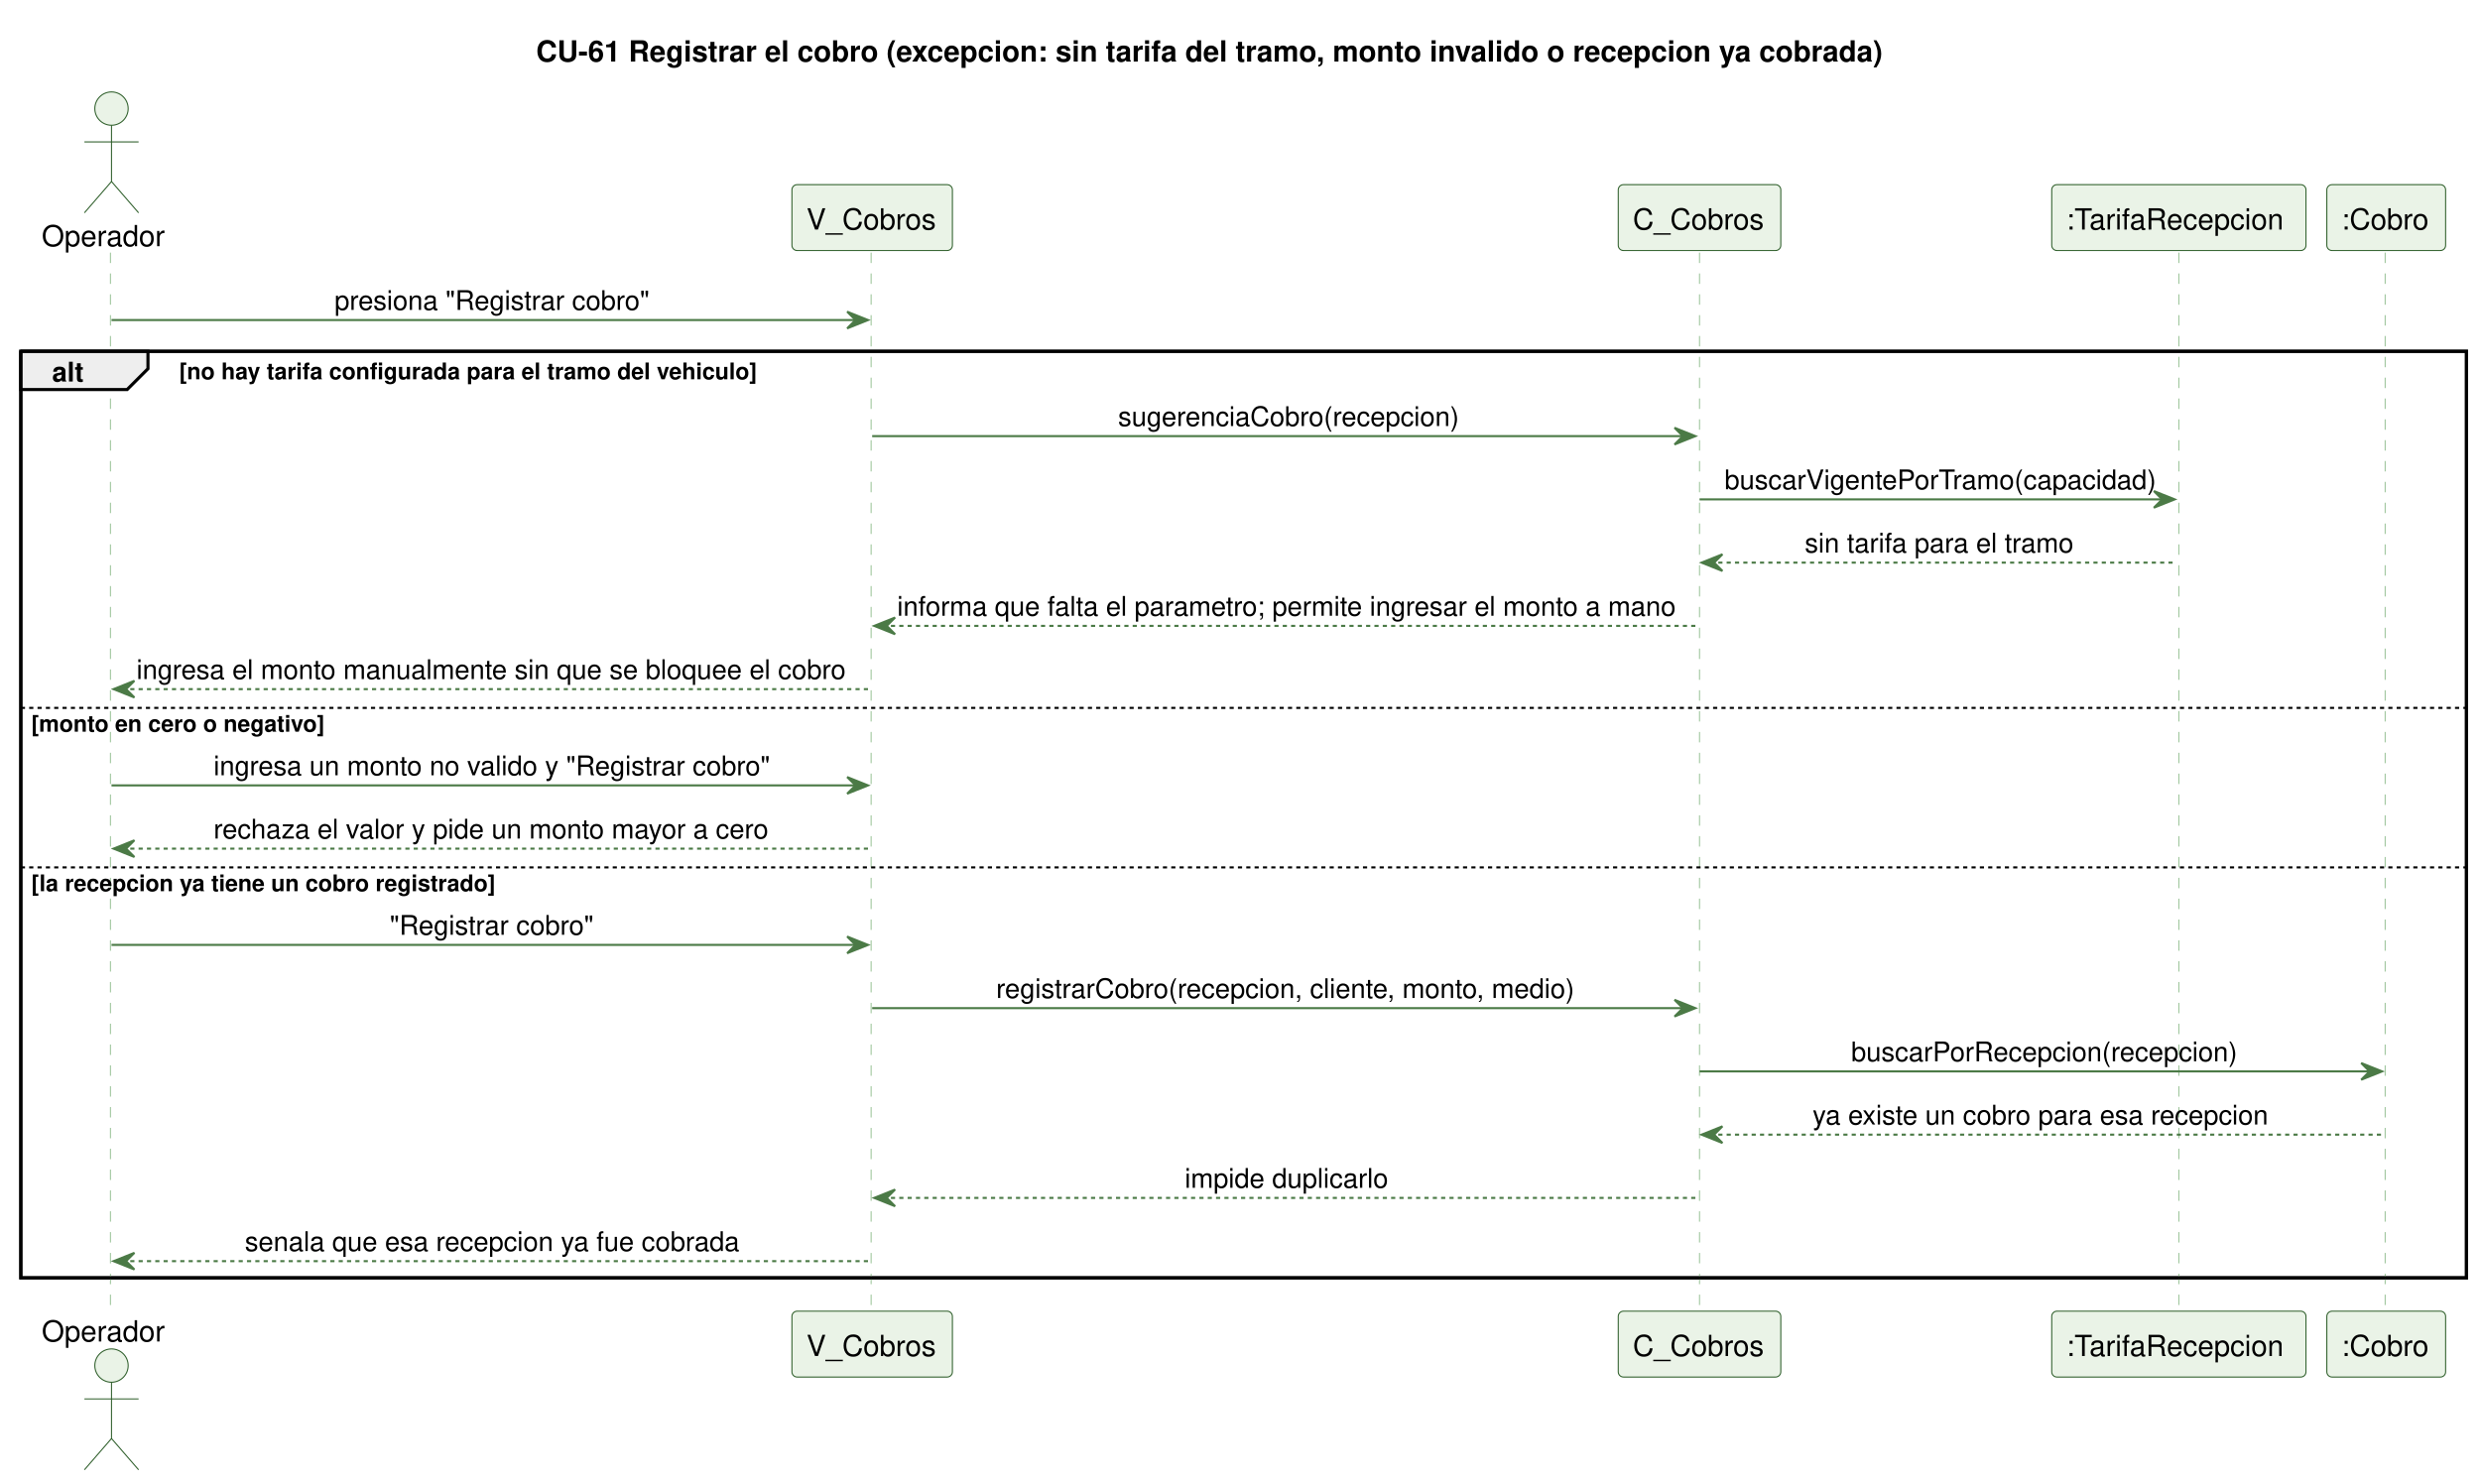
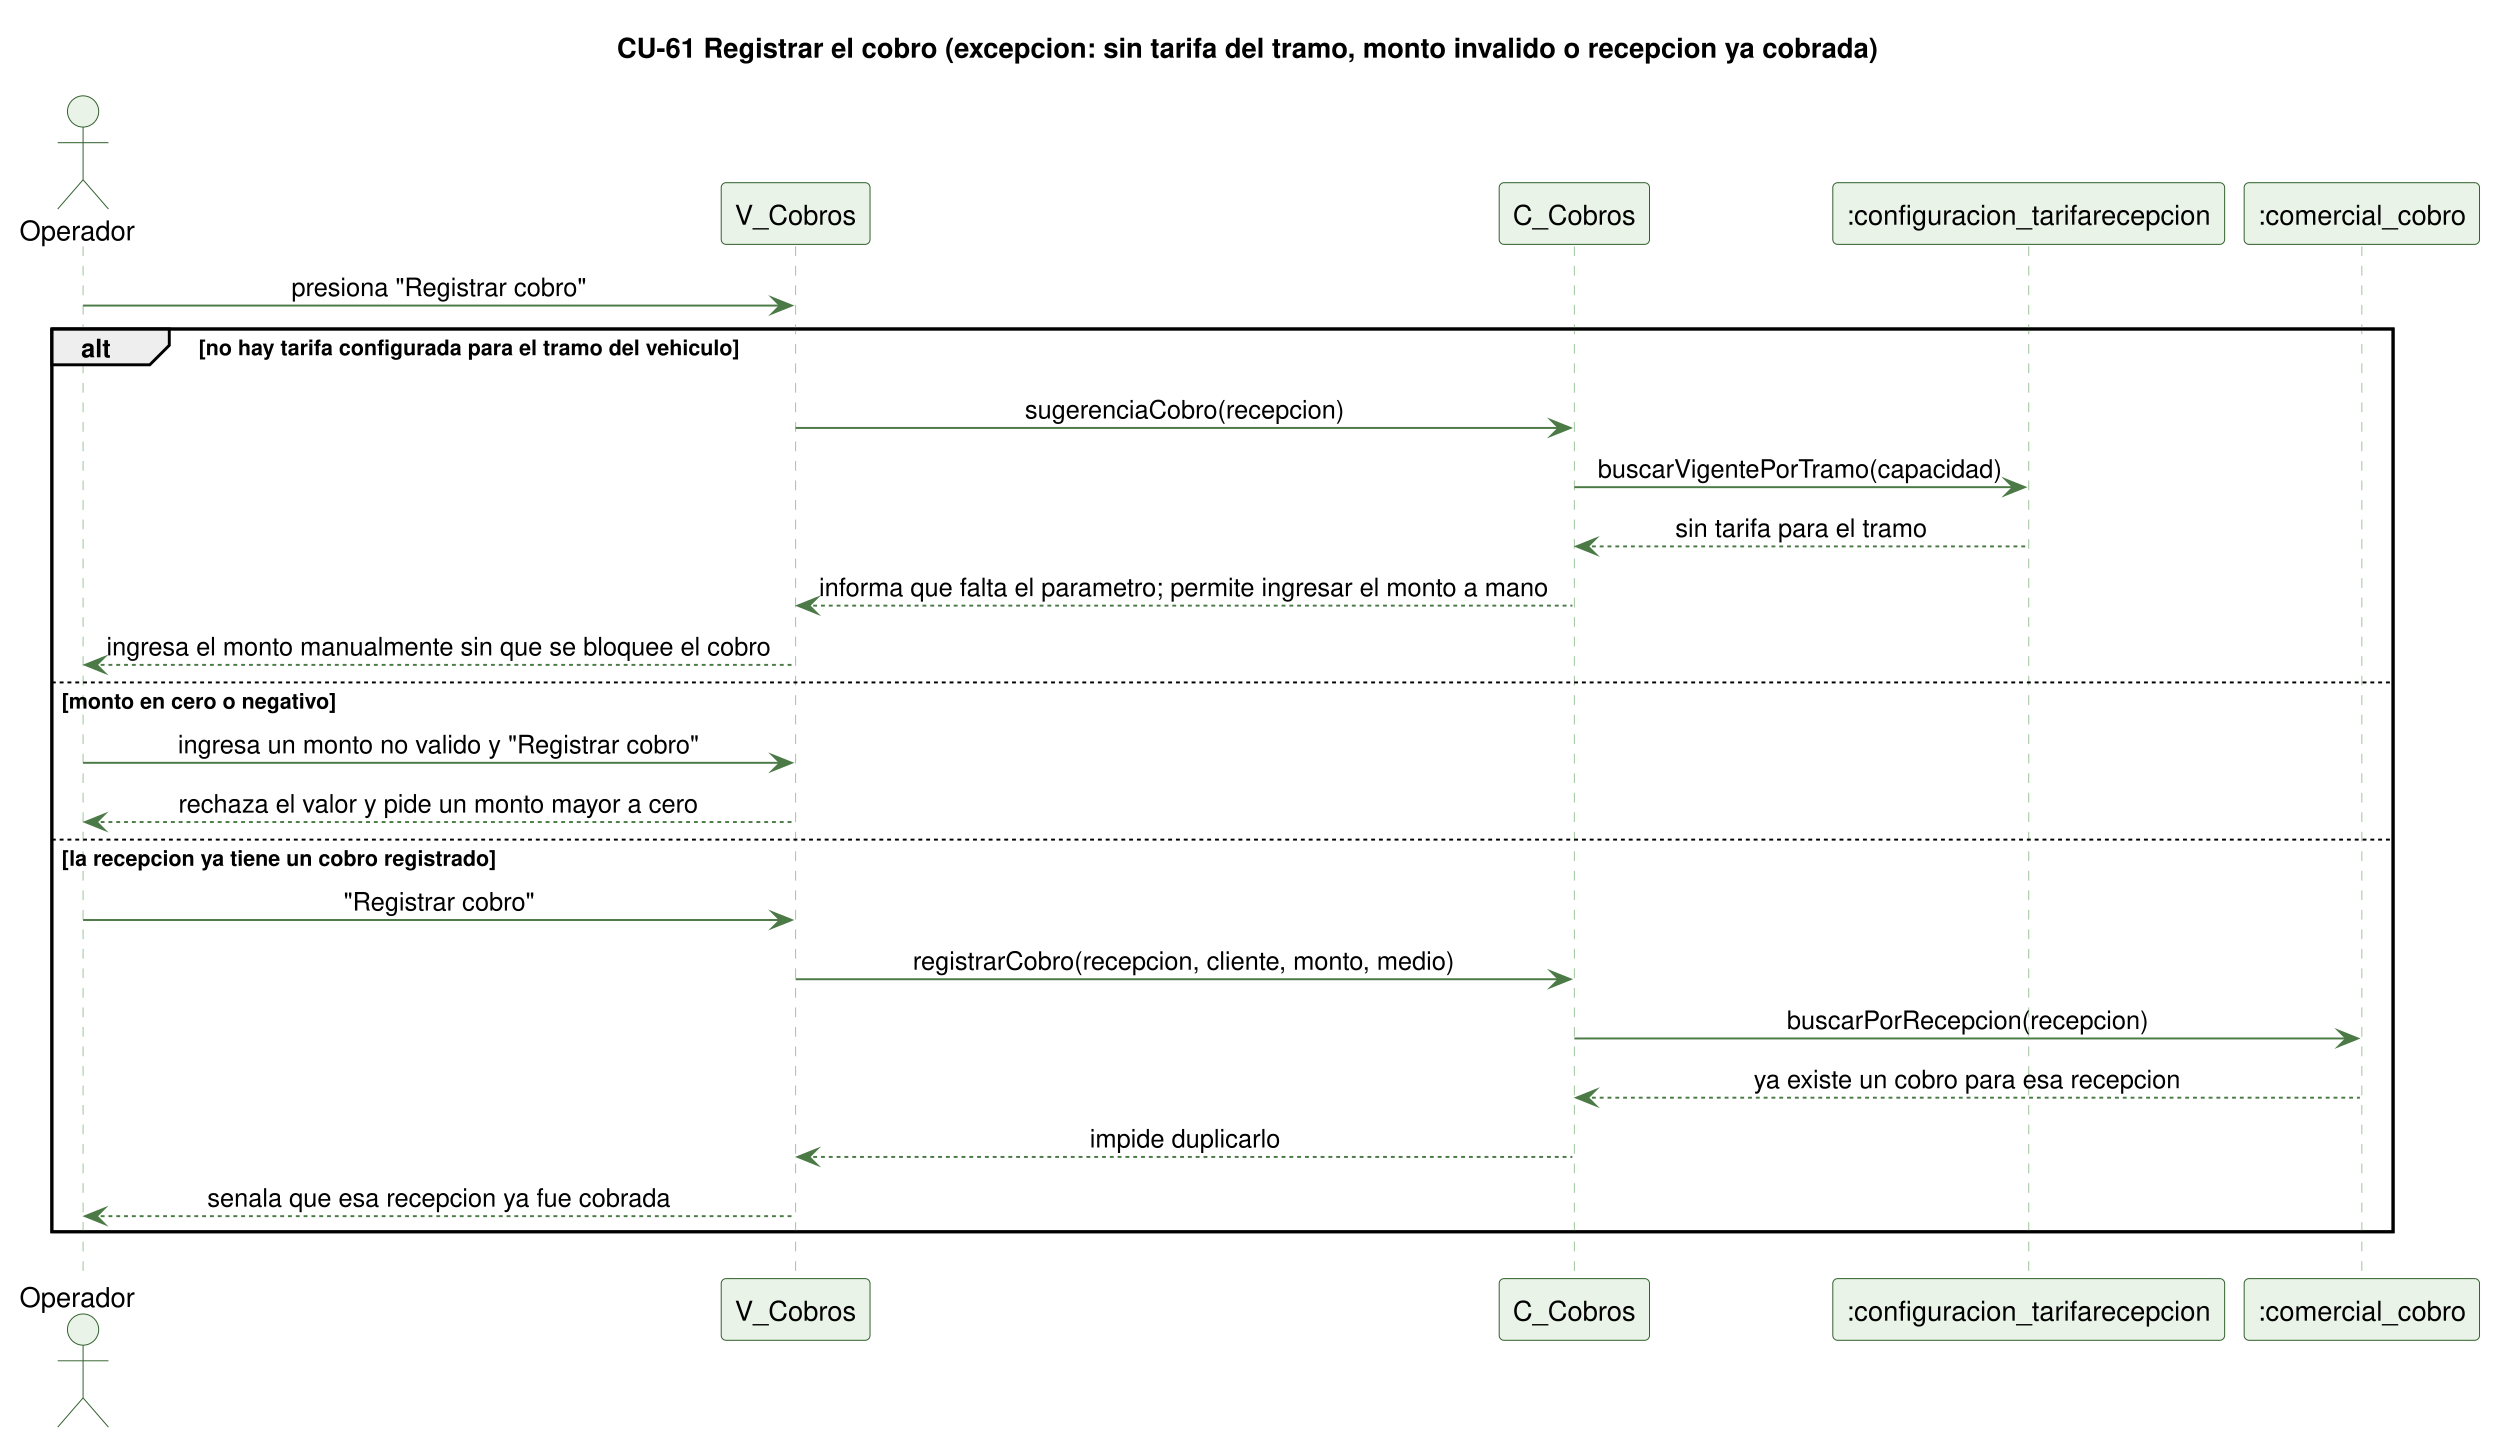
- <svg xmlns="http://www.w3.org/2000/svg" contentStyleType="text/css" height="712px" preserveAspectRatio="none" style="width:1190px;height:712px;background:#FFFFFF;" version="1.1" viewBox="0 0 1190 712" width="1190px" zoomAndPan="magnify">
+ <svg xmlns="http://www.w3.org/2000/svg" version="1.1" data-diagram-type="SEQUENCE" style="width:1281px;height:743px;background:#FFFFFF;" width="1281px" height="743px" viewBox="0 0 1281 743" zoomAndPan="magnify" preserveAspectRatio="none" contentStyleType="text/css">
  <defs />
-   <g>
-     <text fill="#000000" font-family="Helvetica" font-size="14" font-weight="bold" lengthAdjust="spacing" textLength="678" x="257.25" y="29.533">CU-61 Registrar el cobro (excepcion: sin tarifa del tramo, monto invalido o recepcion ya cobrada)</text>
-     <rect fill="none" height="444.594" style="stroke:#000000;stroke-width:1.5;" width="1173.5" x="10" y="168.57" />
-     <line style="stroke:#9CC49A;stroke-width:0.5;stroke-dasharray:5.0,5.0;" x1="53" x2="53" y1="121.219" y2="630.164" />
-     <line style="stroke:#9CC49A;stroke-width:0.5;stroke-dasharray:5.0,5.0;" x1="418" x2="418" y1="121.219" y2="630.164" />
-     <line style="stroke:#9CC49A;stroke-width:0.5;stroke-dasharray:5.0,5.0;" x1="815.5" x2="815.5" y1="121.219" y2="630.164" />
-     <line style="stroke:#9CC49A;stroke-width:0.5;stroke-dasharray:5.0,5.0;" x1="1045.5" x2="1045.5" y1="121.219" y2="630.164" />
-     <line style="stroke:#9CC49A;stroke-width:0.5;stroke-dasharray:5.0,5.0;" x1="1144.5" x2="1144.5" y1="121.219" y2="630.164" />
-     <text fill="#000000" font-family="Helvetica" font-size="14" lengthAdjust="spacing" textLength="61" x="20" y="118.143">Operador</text>
-     <ellipse cx="53.5" cy="52.109" fill="#EAF3E7" rx="8" ry="8" style="stroke:#2E5E2A;stroke-width:0.5;" />
-     <path d="M53.5,60.109 L53.5,87.109 M40.5,68.109 L66.5,68.109 M53.5,87.109 L40.5,102.109 M53.5,87.109 L66.5,102.109 " fill="none" style="stroke:#2E5E2A;stroke-width:0.5;" />
-     <text fill="#000000" font-family="Helvetica" font-size="14" lengthAdjust="spacing" textLength="61" x="20" y="643.697">Operador</text>
-     <ellipse cx="53.5" cy="655.273" fill="#EAF3E7" rx="8" ry="8" style="stroke:#2E5E2A;stroke-width:0.5;" />
-     <path d="M53.5,663.273 L53.5,690.273 M40.5,671.273 L66.5,671.273 M53.5,690.273 L40.5,705.273 M53.5,690.273 L66.5,705.273 " fill="none" style="stroke:#2E5E2A;stroke-width:0.5;" />
-     <rect fill="#EAF3E7" height="31.609" rx="2.5" ry="2.5" style="stroke:#2E5E2A;stroke-width:0.5;" width="77" x="380" y="88.609" />
-     <text fill="#000000" font-family="Helvetica" font-size="14" lengthAdjust="spacing" textLength="63" x="387" y="110.143">V_Cobros</text>
-     <rect fill="#EAF3E7" height="31.609" rx="2.5" ry="2.5" style="stroke:#2E5E2A;stroke-width:0.5;" width="77" x="380" y="629.164" />
-     <text fill="#000000" font-family="Helvetica" font-size="14" lengthAdjust="spacing" textLength="63" x="387" y="650.697">V_Cobros</text>
-     <rect fill="#EAF3E7" height="31.609" rx="2.5" ry="2.5" style="stroke:#2E5E2A;stroke-width:0.5;" width="78" x="776.5" y="88.609" />
-     <text fill="#000000" font-family="Helvetica" font-size="14" lengthAdjust="spacing" textLength="64" x="783.5" y="110.143">C_Cobros</text>
-     <rect fill="#EAF3E7" height="31.609" rx="2.5" ry="2.5" style="stroke:#2E5E2A;stroke-width:0.5;" width="78" x="776.5" y="629.164" />
-     <text fill="#000000" font-family="Helvetica" font-size="14" lengthAdjust="spacing" textLength="64" x="783.5" y="650.697">C_Cobros</text>
-     <rect fill="#EAF3E7" height="31.609" rx="2.5" ry="2.5" style="stroke:#2E5E2A;stroke-width:0.5;" width="122" x="984.5" y="88.609" />
-     <text fill="#000000" font-family="Helvetica" font-size="14" lengthAdjust="spacing" textLength="108" x="991.5" y="110.143">:TarifaRecepcion</text>
-     <rect fill="#EAF3E7" height="31.609" rx="2.5" ry="2.5" style="stroke:#2E5E2A;stroke-width:0.5;" width="122" x="984.5" y="629.164" />
-     <text fill="#000000" font-family="Helvetica" font-size="14" lengthAdjust="spacing" textLength="108" x="991.5" y="650.697">:TarifaRecepcion</text>
-     <rect fill="#EAF3E7" height="31.609" rx="2.5" ry="2.5" style="stroke:#2E5E2A;stroke-width:0.5;" width="57" x="1116.5" y="88.609" />
-     <text fill="#000000" font-family="Helvetica" font-size="14" lengthAdjust="spacing" textLength="43" x="1123.5" y="110.143">:Cobro</text>
-     <rect fill="#EAF3E7" height="31.609" rx="2.5" ry="2.5" style="stroke:#2E5E2A;stroke-width:0.5;" width="57" x="1116.5" y="629.164" />
-     <text fill="#000000" font-family="Helvetica" font-size="14" lengthAdjust="spacing" textLength="43" x="1123.5" y="650.697">:Cobro</text>
-     <polygon fill="#4B7A46" points="406.5,149.57,416.5,153.57,406.5,157.57,410.5,153.57" style="stroke:#4B7A46;stroke-width:1.0;" />
-     <line style="stroke:#4B7A46;stroke-width:1.0;" x1="53.5" x2="412.5" y1="153.57" y2="153.57" />
-     <text fill="#000000" font-family="Helvetica" font-size="13" lengthAdjust="spacing" textLength="151" x="160.5" y="148.714">presiona "Registrar cobro"</text>
-     <path d="M10,168.57 L71,168.57 L71,176.922 L61,186.922 L10,186.922 L10,168.57 " fill="#EEEEEE" style="stroke:#000000;stroke-width:1.5;" />
-     <rect fill="none" height="444.594" style="stroke:#000000;stroke-width:1.5;" width="1173.5" x="10" y="168.57" />
-     <text fill="#000000" font-family="Helvetica" font-size="13" font-weight="bold" lengthAdjust="spacing" textLength="16" x="25" y="183.065">alt</text>
-     <text fill="#000000" font-family="Helvetica" font-size="11" font-weight="bold" lengthAdjust="spacing" textLength="288" x="86" y="181.989">[no hay tarifa configurada para el tramo del vehiculo]</text>
-     <polygon fill="#4B7A46" points="803.5,205.273,813.5,209.273,803.5,213.273,807.5,209.273" style="stroke:#4B7A46;stroke-width:1.0;" />
-     <line style="stroke:#4B7A46;stroke-width:1.0;" x1="418.5" x2="809.5" y1="209.273" y2="209.273" />
-     <text fill="#000000" font-family="Helvetica" font-size="13" lengthAdjust="spacing" textLength="161" x="536.5" y="204.417">sugerenciaCobro(recepcion)</text>
-     <polygon fill="#4B7A46" points="1033.5,235.625,1043.5,239.625,1033.5,243.625,1037.5,239.625" style="stroke:#4B7A46;stroke-width:1.0;" />
-     <line style="stroke:#4B7A46;stroke-width:1.0;" x1="815.5" x2="1039.5" y1="239.625" y2="239.625" />
-     <text fill="#000000" font-family="Helvetica" font-size="13" lengthAdjust="spacing" textLength="206" x="827.5" y="234.769">buscarVigentePorTramo(capacidad)</text>
-     <polygon fill="#4B7A46" points="826.5,265.977,816.5,269.977,826.5,273.977,822.5,269.977" style="stroke:#4B7A46;stroke-width:1.0;" />
-     <line style="stroke:#4B7A46;stroke-width:1.0;stroke-dasharray:2.0,2.0;" x1="820.5" x2="1044.5" y1="269.977" y2="269.977" />
-     <text fill="#000000" font-family="Helvetica" font-size="13" lengthAdjust="spacing" textLength="129" x="866" y="265.12">sin tarifa para el tramo</text>
-     <polygon fill="#4B7A46" points="429.5,296.328,419.5,300.328,429.5,304.328,425.5,300.328" style="stroke:#4B7A46;stroke-width:1.0;" />
-     <line style="stroke:#4B7A46;stroke-width:1.0;stroke-dasharray:2.0,2.0;" x1="423.5" x2="814.5" y1="300.328" y2="300.328" />
-     <text fill="#000000" font-family="Helvetica" font-size="13" lengthAdjust="spacing" textLength="373" x="430.5" y="295.472">informa que falta el parametro; permite ingresar el monto a mano</text>
-     <polygon fill="#4B7A46" points="64.5,326.68,54.5,330.68,64.5,334.68,60.5,330.68" style="stroke:#4B7A46;stroke-width:1.0;" />
-     <line style="stroke:#4B7A46;stroke-width:1.0;stroke-dasharray:2.0,2.0;" x1="58.5" x2="417.5" y1="330.68" y2="330.68" />
-     <text fill="#000000" font-family="Helvetica" font-size="13" lengthAdjust="spacing" textLength="341" x="65.5" y="325.823">ingresa el monto manualmente sin que se bloquee el cobro</text>
-     <line style="stroke:#000000;stroke-width:1.0;stroke-dasharray:2.0,2.0;" x1="10" x2="1183.5" y1="339.68" y2="339.68" />
-     <text fill="#000000" font-family="Helvetica" font-size="11" font-weight="bold" lengthAdjust="spacing" textLength="149" x="15" y="351.099">[monto en cero o negativo]</text>
-     <polygon fill="#4B7A46" points="406.5,372.867,416.5,376.867,406.5,380.867,410.5,376.867" style="stroke:#4B7A46;stroke-width:1.0;" />
-     <line style="stroke:#4B7A46;stroke-width:1.0;" x1="53.5" x2="412.5" y1="376.867" y2="376.867" />
-     <text fill="#000000" font-family="Helvetica" font-size="13" lengthAdjust="spacing" textLength="267" x="102.5" y="372.011">ingresa un monto no valido y "Registrar cobro"</text>
-     <polygon fill="#4B7A46" points="64.5,403.219,54.5,407.219,64.5,411.219,60.5,407.219" style="stroke:#4B7A46;stroke-width:1.0;" />
-     <line style="stroke:#4B7A46;stroke-width:1.0;stroke-dasharray:2.0,2.0;" x1="58.5" x2="417.5" y1="407.219" y2="407.219" />
-     <text fill="#000000" font-family="Helvetica" font-size="13" lengthAdjust="spacing" textLength="267" x="102.5" y="402.362">rechaza el valor y pide un monto mayor a cero</text>
-     <line style="stroke:#000000;stroke-width:1.0;stroke-dasharray:2.0,2.0;" x1="10" x2="1183.5" y1="416.219" y2="416.219" />
-     <text fill="#000000" font-family="Helvetica" font-size="11" font-weight="bold" lengthAdjust="spacing" textLength="234" x="15" y="427.638">[la recepcion ya tiene un cobro registrado]</text>
-     <polygon fill="#4B7A46" points="406.5,449.406,416.5,453.406,406.5,457.406,410.5,453.406" style="stroke:#4B7A46;stroke-width:1.0;" />
-     <line style="stroke:#4B7A46;stroke-width:1.0;" x1="53.5" x2="412.5" y1="453.406" y2="453.406" />
-     <text fill="#000000" font-family="Helvetica" font-size="13" lengthAdjust="spacing" textLength="98" x="187" y="448.55">"Registrar cobro"</text>
-     <polygon fill="#4B7A46" points="803.5,479.758,813.5,483.758,803.5,487.758,807.5,483.758" style="stroke:#4B7A46;stroke-width:1.0;" />
-     <line style="stroke:#4B7A46;stroke-width:1.0;" x1="418.5" x2="809.5" y1="483.758" y2="483.758" />
-     <text fill="#000000" font-family="Helvetica" font-size="13" lengthAdjust="spacing" textLength="278" x="478" y="478.901">registrarCobro(recepcion, cliente, monto, medio)</text>
-     <polygon fill="#4B7A46" points="1133,510.109,1143,514.109,1133,518.109,1137,514.109" style="stroke:#4B7A46;stroke-width:1.0;" />
-     <line style="stroke:#4B7A46;stroke-width:1.0;" x1="815.5" x2="1139" y1="514.109" y2="514.109" />
-     <text fill="#000000" font-family="Helvetica" font-size="13" lengthAdjust="spacing" textLength="184" x="888.25" y="509.253">buscarPorRecepcion(recepcion)</text>
-     <polygon fill="#4B7A46" points="826.5,540.461,816.5,544.461,826.5,548.461,822.5,544.461" style="stroke:#4B7A46;stroke-width:1.0;" />
-     <line style="stroke:#4B7A46;stroke-width:1.0;stroke-dasharray:2.0,2.0;" x1="820.5" x2="1144" y1="544.461" y2="544.461" />
-     <text fill="#000000" font-family="Helvetica" font-size="13" lengthAdjust="spacing" textLength="221" x="869.75" y="539.605">ya existe un cobro para esa recepcion</text>
-     <polygon fill="#4B7A46" points="429.5,570.812,419.5,574.812,429.5,578.812,425.5,574.812" style="stroke:#4B7A46;stroke-width:1.0;" />
-     <line style="stroke:#4B7A46;stroke-width:1.0;stroke-dasharray:2.0,2.0;" x1="423.5" x2="814.5" y1="574.812" y2="574.812" />
-     <text fill="#000000" font-family="Helvetica" font-size="13" lengthAdjust="spacing" textLength="97" x="568.5" y="569.956">impide duplicarlo</text>
-     <polygon fill="#4B7A46" points="64.5,601.164,54.5,605.164,64.5,609.164,60.5,605.164" style="stroke:#4B7A46;stroke-width:1.0;" />
-     <line style="stroke:#4B7A46;stroke-width:1.0;stroke-dasharray:2.0,2.0;" x1="58.5" x2="417.5" y1="605.164" y2="605.164" />
-     <text fill="#000000" font-family="Helvetica" font-size="13" lengthAdjust="spacing" textLength="237" x="117.5" y="600.308">senala que esa recepcion ya fue cobrada</text>
+   <g font-family="sans-serif" lengthAdjust="spacing">
+     <g class="title" data-source-line="13">
+       <text x="316.121" y="29.533" fill="#000" font-size="14" textLength="647.268" font-weight="700" font-family="Helvetica">CU-61 Registrar el cobro (excepcion: sin tarifa del tramo, monto invalido o recepcion ya cobrada)</text>
+     </g>
+     <rect x="26.572" y="168.57" width="1199.638" height="462.594" fill="none" style="stroke:#000;stroke-width:1.5;" />
+     <g>
+       <rect x="39.072" y="126.219" width="8" height="528.945" fill="#000" fill-opacity="0" />
+       <line x1="42.572" y1="126.219" x2="42.572" y2="655.164" style="stroke:#9CC49A;stroke-width:0.5;stroke-dasharray:5,5;" />
+     </g>
+     <g>
+       <rect x="404.176" y="126.219" width="8" height="528.945" fill="#000" fill-opacity="0" />
+       <line x1="407.676" y1="126.219" x2="407.676" y2="655.164" style="stroke:#9CC49A;stroke-width:0.5;stroke-dasharray:5,5;" />
+     </g>
+     <g>
+       <rect x="803.196" y="126.219" width="8" height="528.945" fill="#000" fill-opacity="0" />
+       <line x1="806.696" y1="126.219" x2="806.696" y2="655.164" style="stroke:#9CC49A;stroke-width:0.5;stroke-dasharray:5,5;" />
+     </g>
+     <g>
+       <rect x="1036.021" y="126.219" width="8" height="528.945" fill="#000" fill-opacity="0" />
+       <line x1="1039.521" y1="126.219" x2="1039.521" y2="655.164" style="stroke:#9CC49A;stroke-width:0.5;stroke-dasharray:5,5;" />
+     </g>
+     <g>
+       <rect x="1206.71" y="126.219" width="8" height="528.945" fill="#000" fill-opacity="0" />
+       <line x1="1210.21" y1="126.219" x2="1210.21" y2="655.164" style="stroke:#9CC49A;stroke-width:0.5;stroke-dasharray:5,5;" />
+     </g>
+     <text x="10" y="123.143" fill="#000" font-size="14" textLength="59.145" font-family="Helvetica">Operador</text>
+     <ellipse cx="42.572" cy="57.109" rx="8" ry="8" fill="#EAF3E7" style="stroke:#2E5E2A;stroke-width:0.5;" />
+     <path d="M42.572,65.109 L42.572,92.109 M29.572,73.109 L55.572,73.109 M42.572,92.109 L29.572,107.109 M42.572,92.109 L55.572,107.109" style="stroke:#2E5E2A;stroke-width:0.5;" fill="none" />
+     <rect x="369.549" y="93.609" width="76.255" height="31.609" fill="#EAF3E7" style="stroke:#2E5E2A;stroke-width:0.5;" rx="2.5" ry="2.5" />
+     <text x="376.549" y="115.143" fill="#000" font-size="14" textLength="62.255" font-family="Helvetica">V_Cobros</text>
+     <rect x="768.182" y="93.609" width="77.027" height="31.609" fill="#EAF3E7" style="stroke:#2E5E2A;stroke-width:0.5;" rx="2.5" ry="2.5" />
+     <text x="775.182" y="115.143" fill="#000" font-size="14" textLength="63.027" font-family="Helvetica">C_Cobros</text>
+     <rect x="939.132" y="93.609" width="200.778" height="31.609" fill="#EAF3E7" style="stroke:#2E5E2A;stroke-width:0.5;" rx="2.5" ry="2.5" />
+     <text x="946.132" y="115.143" fill="#000" font-size="14" textLength="186.778" font-family="Helvetica">:configuracion_tarifarecepcion</text>
+     <rect x="1149.91" y="93.609" width="120.6" height="31.609" fill="#EAF3E7" style="stroke:#2E5E2A;stroke-width:0.5;" rx="2.5" ry="2.5" />
+     <text x="1156.91" y="115.143" fill="#000" font-size="14" textLength="106.6" font-family="Helvetica">:comercial_cobro</text>
+     <text x="10" y="669.697" fill="#000" font-size="14" textLength="59.145" font-family="Helvetica">Operador</text>
+     <ellipse cx="42.572" cy="681.273" rx="8" ry="8" fill="#EAF3E7" style="stroke:#2E5E2A;stroke-width:0.5;" />
+     <path d="M42.572,689.273 L42.572,716.273 M29.572,697.273 L55.572,697.273 M42.572,716.273 L29.572,731.273 M42.572,716.273 L55.572,731.273" style="stroke:#2E5E2A;stroke-width:0.5;" fill="none" />
+     <rect x="369.549" y="655.164" width="76.255" height="31.609" fill="#EAF3E7" style="stroke:#2E5E2A;stroke-width:0.5;" rx="2.5" ry="2.5" />
+     <text x="376.549" y="676.697" fill="#000" font-size="14" textLength="62.255" font-family="Helvetica">V_Cobros</text>
+     <rect x="768.182" y="655.164" width="77.027" height="31.609" fill="#EAF3E7" style="stroke:#2E5E2A;stroke-width:0.5;" rx="2.5" ry="2.5" />
+     <text x="775.182" y="676.697" fill="#000" font-size="14" textLength="63.027" font-family="Helvetica">C_Cobros</text>
+     <rect x="939.132" y="655.164" width="200.778" height="31.609" fill="#EAF3E7" style="stroke:#2E5E2A;stroke-width:0.5;" rx="2.5" ry="2.5" />
+     <text x="946.132" y="676.697" fill="#000" font-size="14" textLength="186.778" font-family="Helvetica">:configuracion_tarifarecepcion</text>
+     <rect x="1149.91" y="655.164" width="120.6" height="31.609" fill="#EAF3E7" style="stroke:#2E5E2A;stroke-width:0.5;" rx="2.5" ry="2.5" />
+     <text x="1156.91" y="676.697" fill="#000" font-size="14" textLength="106.6" font-family="Helvetica">:comercial_cobro</text>
+     <polygon points="395.676,152.57,405.676,156.57,395.676,160.57,399.676,156.57" fill="#4B7A46" style="stroke:#4B7A46;stroke-width:1;stroke-linejoin:miter;stroke-miterlimit:10;" />
+     <line x1="42.572" y1="156.57" x2="401.676" y2="156.57" style="stroke:#4B7A46;stroke-width:1;" />
+     <text x="149.336" y="151.714" fill="#000" font-size="13" textLength="151.576" font-family="Helvetica">presiona "Registrar cobro"</text>
+     <path d="M26.572,168.57 L86.743,168.57 L86.743,176.922 L76.743,186.922 L26.572,186.922 L26.572,168.57" style="stroke:#000;stroke-width:1.5;" fill="#EEE" />
+     <rect x="26.572" y="168.57" width="1199.638" height="462.594" fill="none" style="stroke:#000;stroke-width:1.5;" />
+     <text x="41.572" y="183.065" fill="#000" font-size="13" textLength="15.171" font-weight="700" font-family="Helvetica">alt</text>
+     <text x="101.743" y="181.989" fill="#000" font-size="11" textLength="277.503" font-weight="700" font-family="Helvetica">[no hay tarifa configurada para el tramo del vehiculo]</text>
+     <polygon points="794.696,215.273,804.696,219.273,794.696,223.273,798.696,219.273" fill="#4B7A46" style="stroke:#4B7A46;stroke-width:1;stroke-linejoin:miter;stroke-miterlimit:10;" />
+     <line x1="407.676" y1="219.273" x2="800.696" y2="219.273" style="stroke:#4B7A46;stroke-width:1;" />
+     <text x="525.171" y="214.417" fill="#000" font-size="13" textLength="164.03" font-family="Helvetica">sugerenciaCobro(recepcion)</text>
+     <polygon points="1027.521,245.625,1037.521,249.625,1027.521,253.625,1031.521,249.625" fill="#4B7A46" style="stroke:#4B7A46;stroke-width:1;stroke-linejoin:miter;stroke-miterlimit:10;" />
+     <line x1="806.696" y1="249.625" x2="1033.521" y2="249.625" style="stroke:#4B7A46;stroke-width:1;" />
+     <text x="818.696" y="244.769" fill="#000" font-size="13" textLength="208.825" font-family="Helvetica">buscarVigentePorTramo(capacidad)</text>
+     <polygon points="817.696,275.977,807.696,279.977,817.696,283.977,813.696,279.977" fill="#4B7A46" style="stroke:#4B7A46;stroke-width:1;stroke-linejoin:miter;stroke-miterlimit:10;" />
+     <line x1="811.696" y1="279.977" x2="1038.521" y2="279.977" style="stroke:#4B7A46;stroke-width:1;stroke-dasharray:2,2;" />
+     <text x="858.442" y="275.12" fill="#000" font-size="13" textLength="129.333" font-family="Helvetica">sin tarifa para el tramo</text>
+     <polygon points="418.676,306.328,408.676,310.328,418.676,314.328,414.676,310.328" fill="#4B7A46" style="stroke:#4B7A46;stroke-width:1;stroke-linejoin:miter;stroke-miterlimit:10;" />
+     <line x1="412.676" y1="310.328" x2="805.696" y2="310.328" style="stroke:#4B7A46;stroke-width:1;stroke-dasharray:2,2;" />
+     <text x="419.676" y="305.472" fill="#000" font-size="13" textLength="375.02" font-family="Helvetica">informa que falta el parametro; permite ingresar el monto a mano</text>
+     <polygon points="53.572,336.68,43.572,340.68,53.572,344.68,49.572,340.68" fill="#4B7A46" style="stroke:#4B7A46;stroke-width:1;stroke-linejoin:miter;stroke-miterlimit:10;" />
+     <line x1="47.572" y1="340.68" x2="406.676" y2="340.68" style="stroke:#4B7A46;stroke-width:1;stroke-dasharray:2,2;" />
+     <text x="54.572" y="335.823" fill="#000" font-size="13" textLength="341.104" font-family="Helvetica">ingresa el monto manualmente sin que se bloquee el cobro</text>
+     <line x1="26.572" y1="349.68" x2="1226.21" y2="349.68" style="stroke:#000;stroke-width:1;stroke-dasharray:2,2;" />
+     <text x="31.572" y="363.099" fill="#000" font-size="11" textLength="141.174" font-weight="700" font-family="Helvetica">[monto en cero o negativo]</text>
+     <polygon points="395.676,386.867,405.676,390.867,395.676,394.867,399.676,390.867" fill="#4B7A46" style="stroke:#4B7A46;stroke-width:1;stroke-linejoin:miter;stroke-miterlimit:10;" />
+     <line x1="42.572" y1="390.867" x2="401.676" y2="390.867" style="stroke:#4B7A46;stroke-width:1;" />
+     <text x="91.163" y="386.011" fill="#000" font-size="13" textLength="267.922" font-family="Helvetica">ingresa un monto no valido y "Registrar cobro"</text>
+     <polygon points="53.572,417.219,43.572,421.219,53.572,425.219,49.572,421.219" fill="#4B7A46" style="stroke:#4B7A46;stroke-width:1;stroke-linejoin:miter;stroke-miterlimit:10;" />
+     <line x1="47.572" y1="421.219" x2="406.676" y2="421.219" style="stroke:#4B7A46;stroke-width:1;stroke-dasharray:2,2;" />
+     <text x="91.446" y="416.362" fill="#000" font-size="13" textLength="267.357" font-family="Helvetica">rechaza el valor y pide un monto mayor a cero</text>
+     <line x1="26.572" y1="430.219" x2="1226.21" y2="430.219" style="stroke:#000;stroke-width:1;stroke-dasharray:2,2;" />
+     <text x="31.572" y="443.638" fill="#000" font-size="11" textLength="222.498" font-weight="700" font-family="Helvetica">[la recepcion ya tiene un cobro registrado]</text>
+     <polygon points="395.676,467.406,405.676,471.406,395.676,475.406,399.676,471.406" fill="#4B7A46" style="stroke:#4B7A46;stroke-width:1;stroke-linejoin:miter;stroke-miterlimit:10;" />
+     <line x1="42.572" y1="471.406" x2="401.676" y2="471.406" style="stroke:#4B7A46;stroke-width:1;" />
+     <text x="176.076" y="466.55" fill="#000" font-size="13" textLength="98.097" font-family="Helvetica">"Registrar cobro"</text>
+     <polygon points="794.696,497.758,804.696,501.758,794.696,505.758,798.696,501.758" fill="#4B7A46" style="stroke:#4B7A46;stroke-width:1;stroke-linejoin:miter;stroke-miterlimit:10;" />
+     <line x1="407.676" y1="501.758" x2="800.696" y2="501.758" style="stroke:#4B7A46;stroke-width:1;" />
+     <text x="467.738" y="496.901" fill="#000" font-size="13" textLength="278.897" font-family="Helvetica">registrarCobro(recepcion, cliente, monto, medio)</text>
+     <polygon points="1198.21,528.109,1208.21,532.109,1198.21,536.109,1202.21,532.109" fill="#4B7A46" style="stroke:#4B7A46;stroke-width:1;stroke-linejoin:miter;stroke-miterlimit:10;" />
+     <line x1="806.696" y1="532.109" x2="1204.21" y2="532.109" style="stroke:#4B7A46;stroke-width:1;" />
+     <text x="915.603" y="527.253" fill="#000" font-size="13" textLength="185.701" font-family="Helvetica">buscarPorRecepcion(recepcion)</text>
+     <polygon points="817.696,558.461,807.696,562.461,817.696,566.461,813.696,562.461" fill="#4B7A46" style="stroke:#4B7A46;stroke-width:1;stroke-linejoin:miter;stroke-miterlimit:10;" />
+     <line x1="811.696" y1="562.461" x2="1209.21" y2="562.461" style="stroke:#4B7A46;stroke-width:1;stroke-dasharray:2,2;" />
+     <text x="898.61" y="557.604" fill="#000" font-size="13" textLength="219.686" font-family="Helvetica">ya existe un cobro para esa recepcion</text>
+     <polygon points="418.676,588.813,408.676,592.813,418.676,596.813,414.676,592.813" fill="#4B7A46" style="stroke:#4B7A46;stroke-width:1;stroke-linejoin:miter;stroke-miterlimit:10;" />
+     <line x1="412.676" y1="592.813" x2="805.696" y2="592.813" style="stroke:#4B7A46;stroke-width:1;stroke-dasharray:2,2;" />
+     <text x="558.411" y="587.956" fill="#000" font-size="13" textLength="97.551" font-family="Helvetica">impide duplicarlo</text>
+     <polygon points="53.572,619.164,43.572,623.164,53.572,627.164,49.572,623.164" fill="#4B7A46" style="stroke:#4B7A46;stroke-width:1;stroke-linejoin:miter;stroke-miterlimit:10;" />
+     <line x1="47.572" y1="623.164" x2="406.676" y2="623.164" style="stroke:#4B7A46;stroke-width:1;stroke-dasharray:2,2;" />
+     <text x="106.236" y="618.308" fill="#000" font-size="13" textLength="237.777" font-family="Helvetica">senala que esa recepcion ya fue cobrada</text>
  </g>
</svg>
